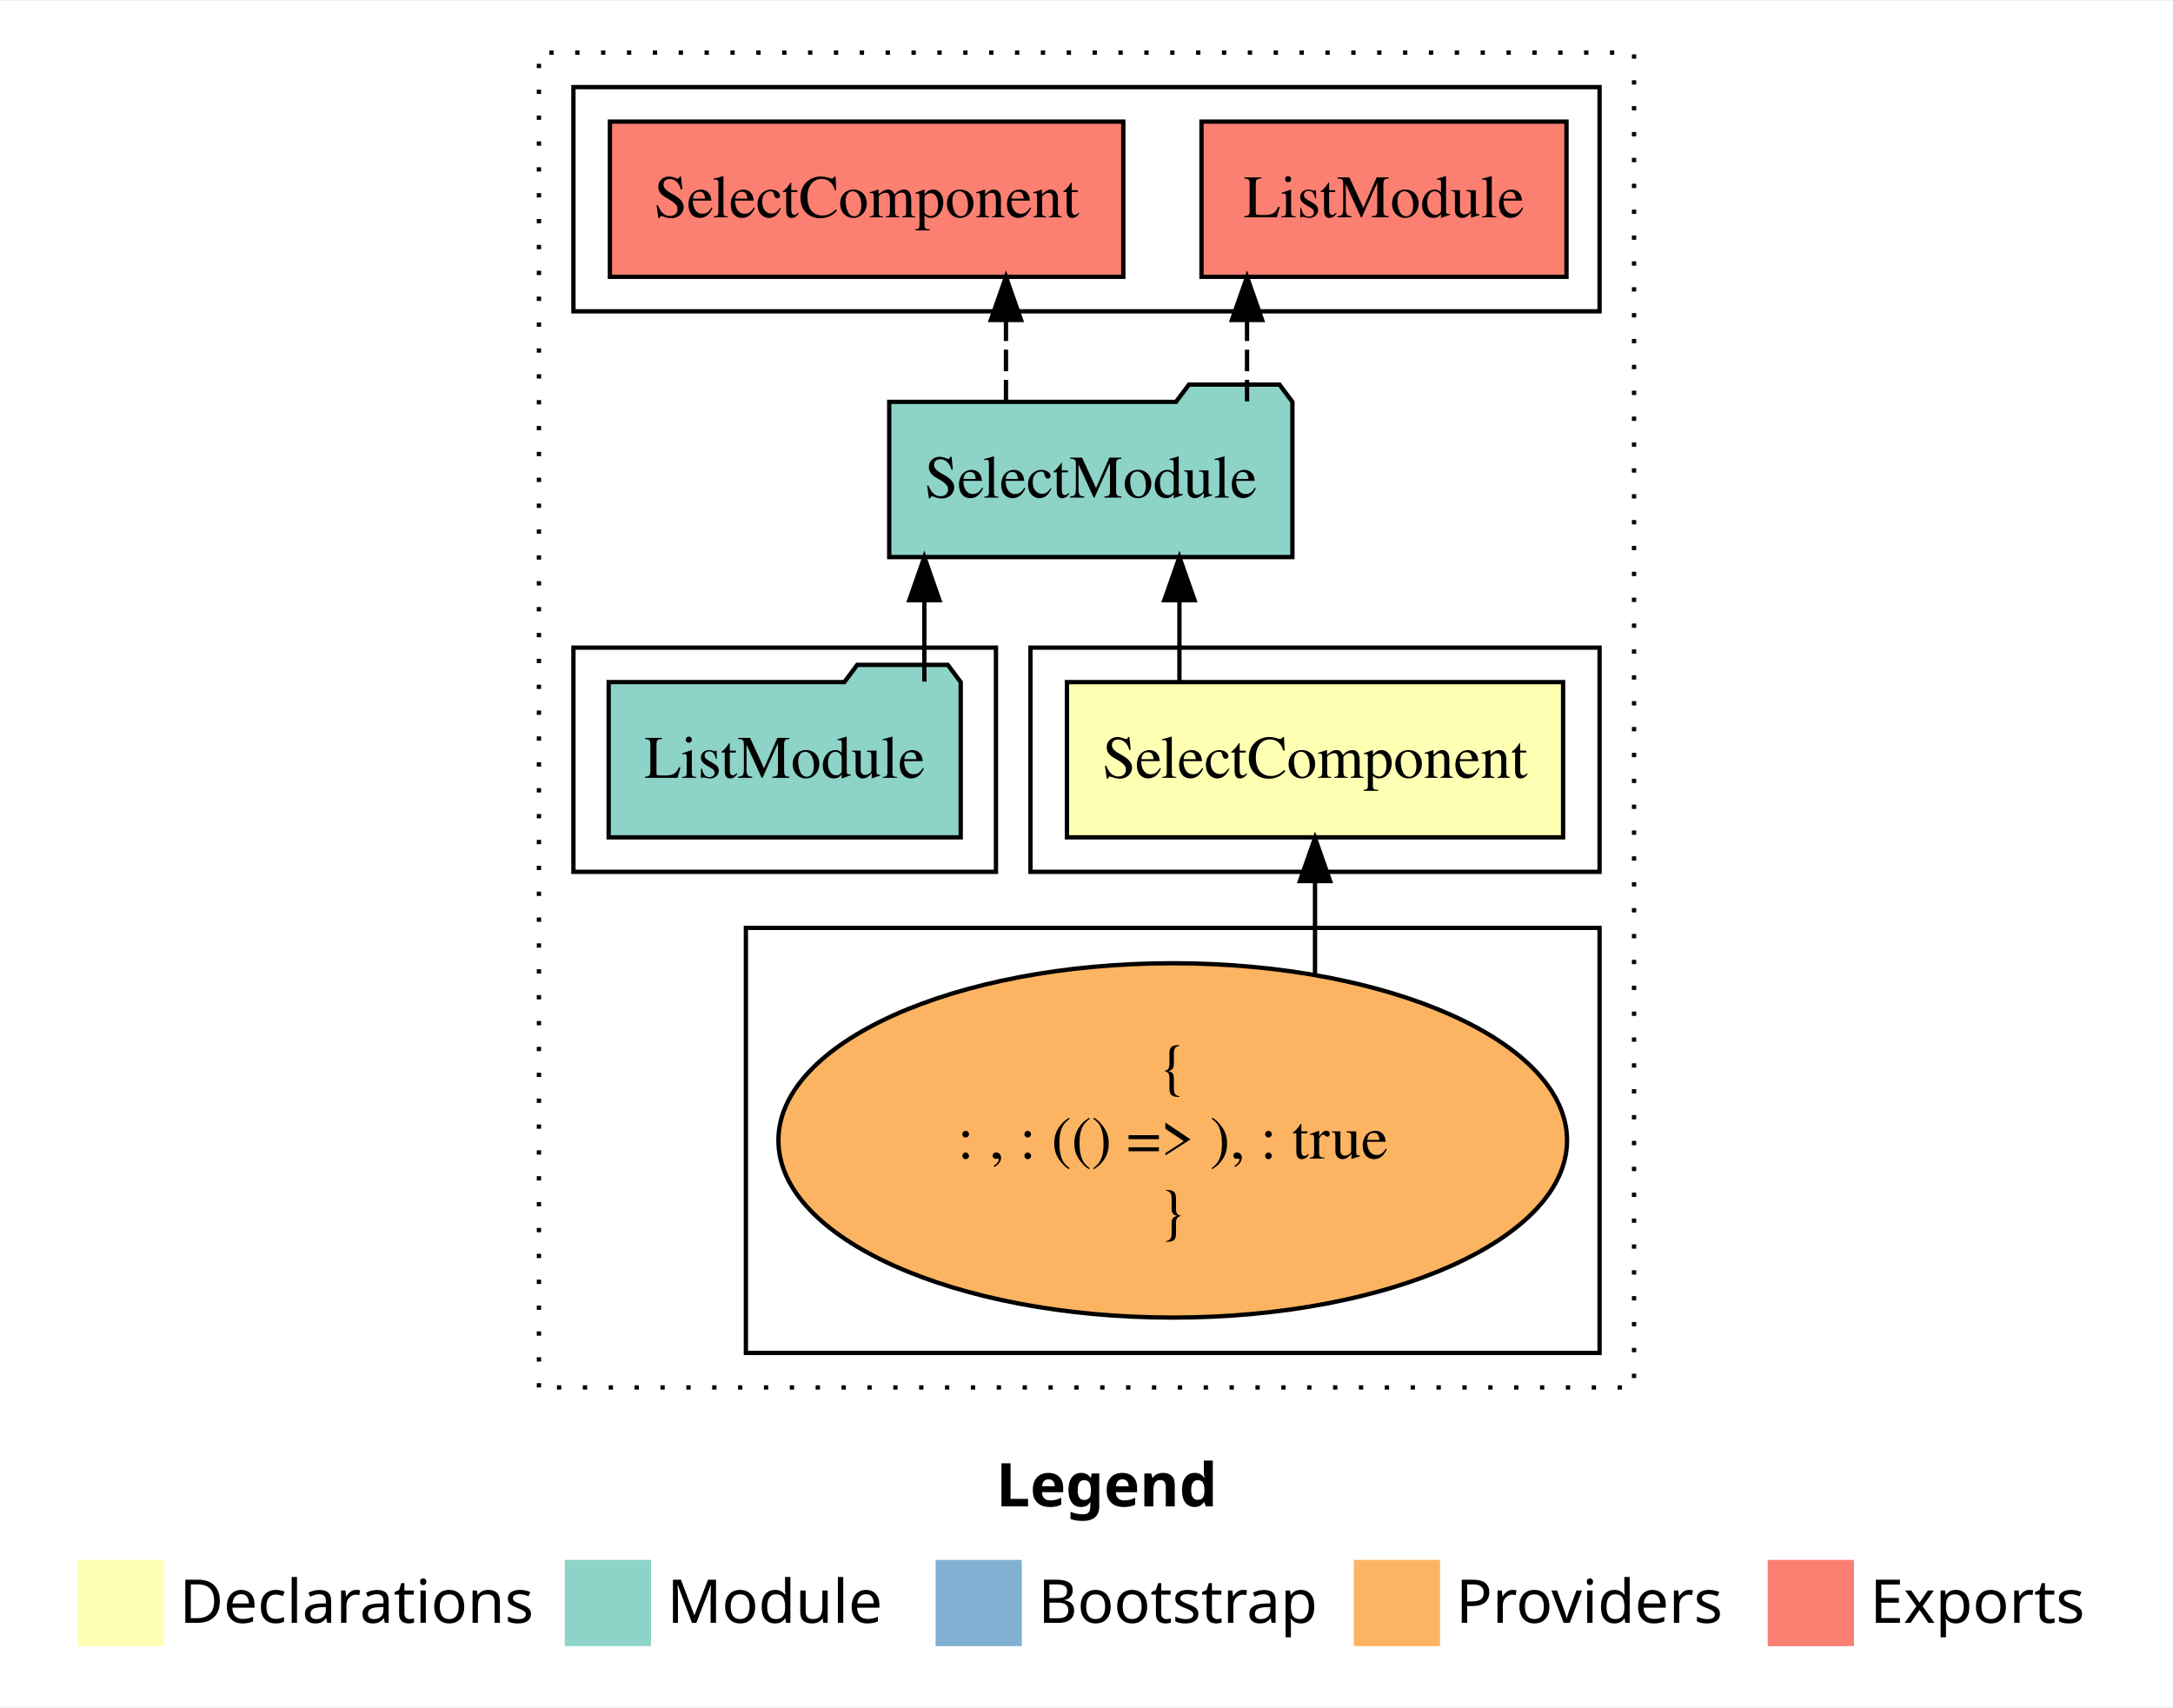
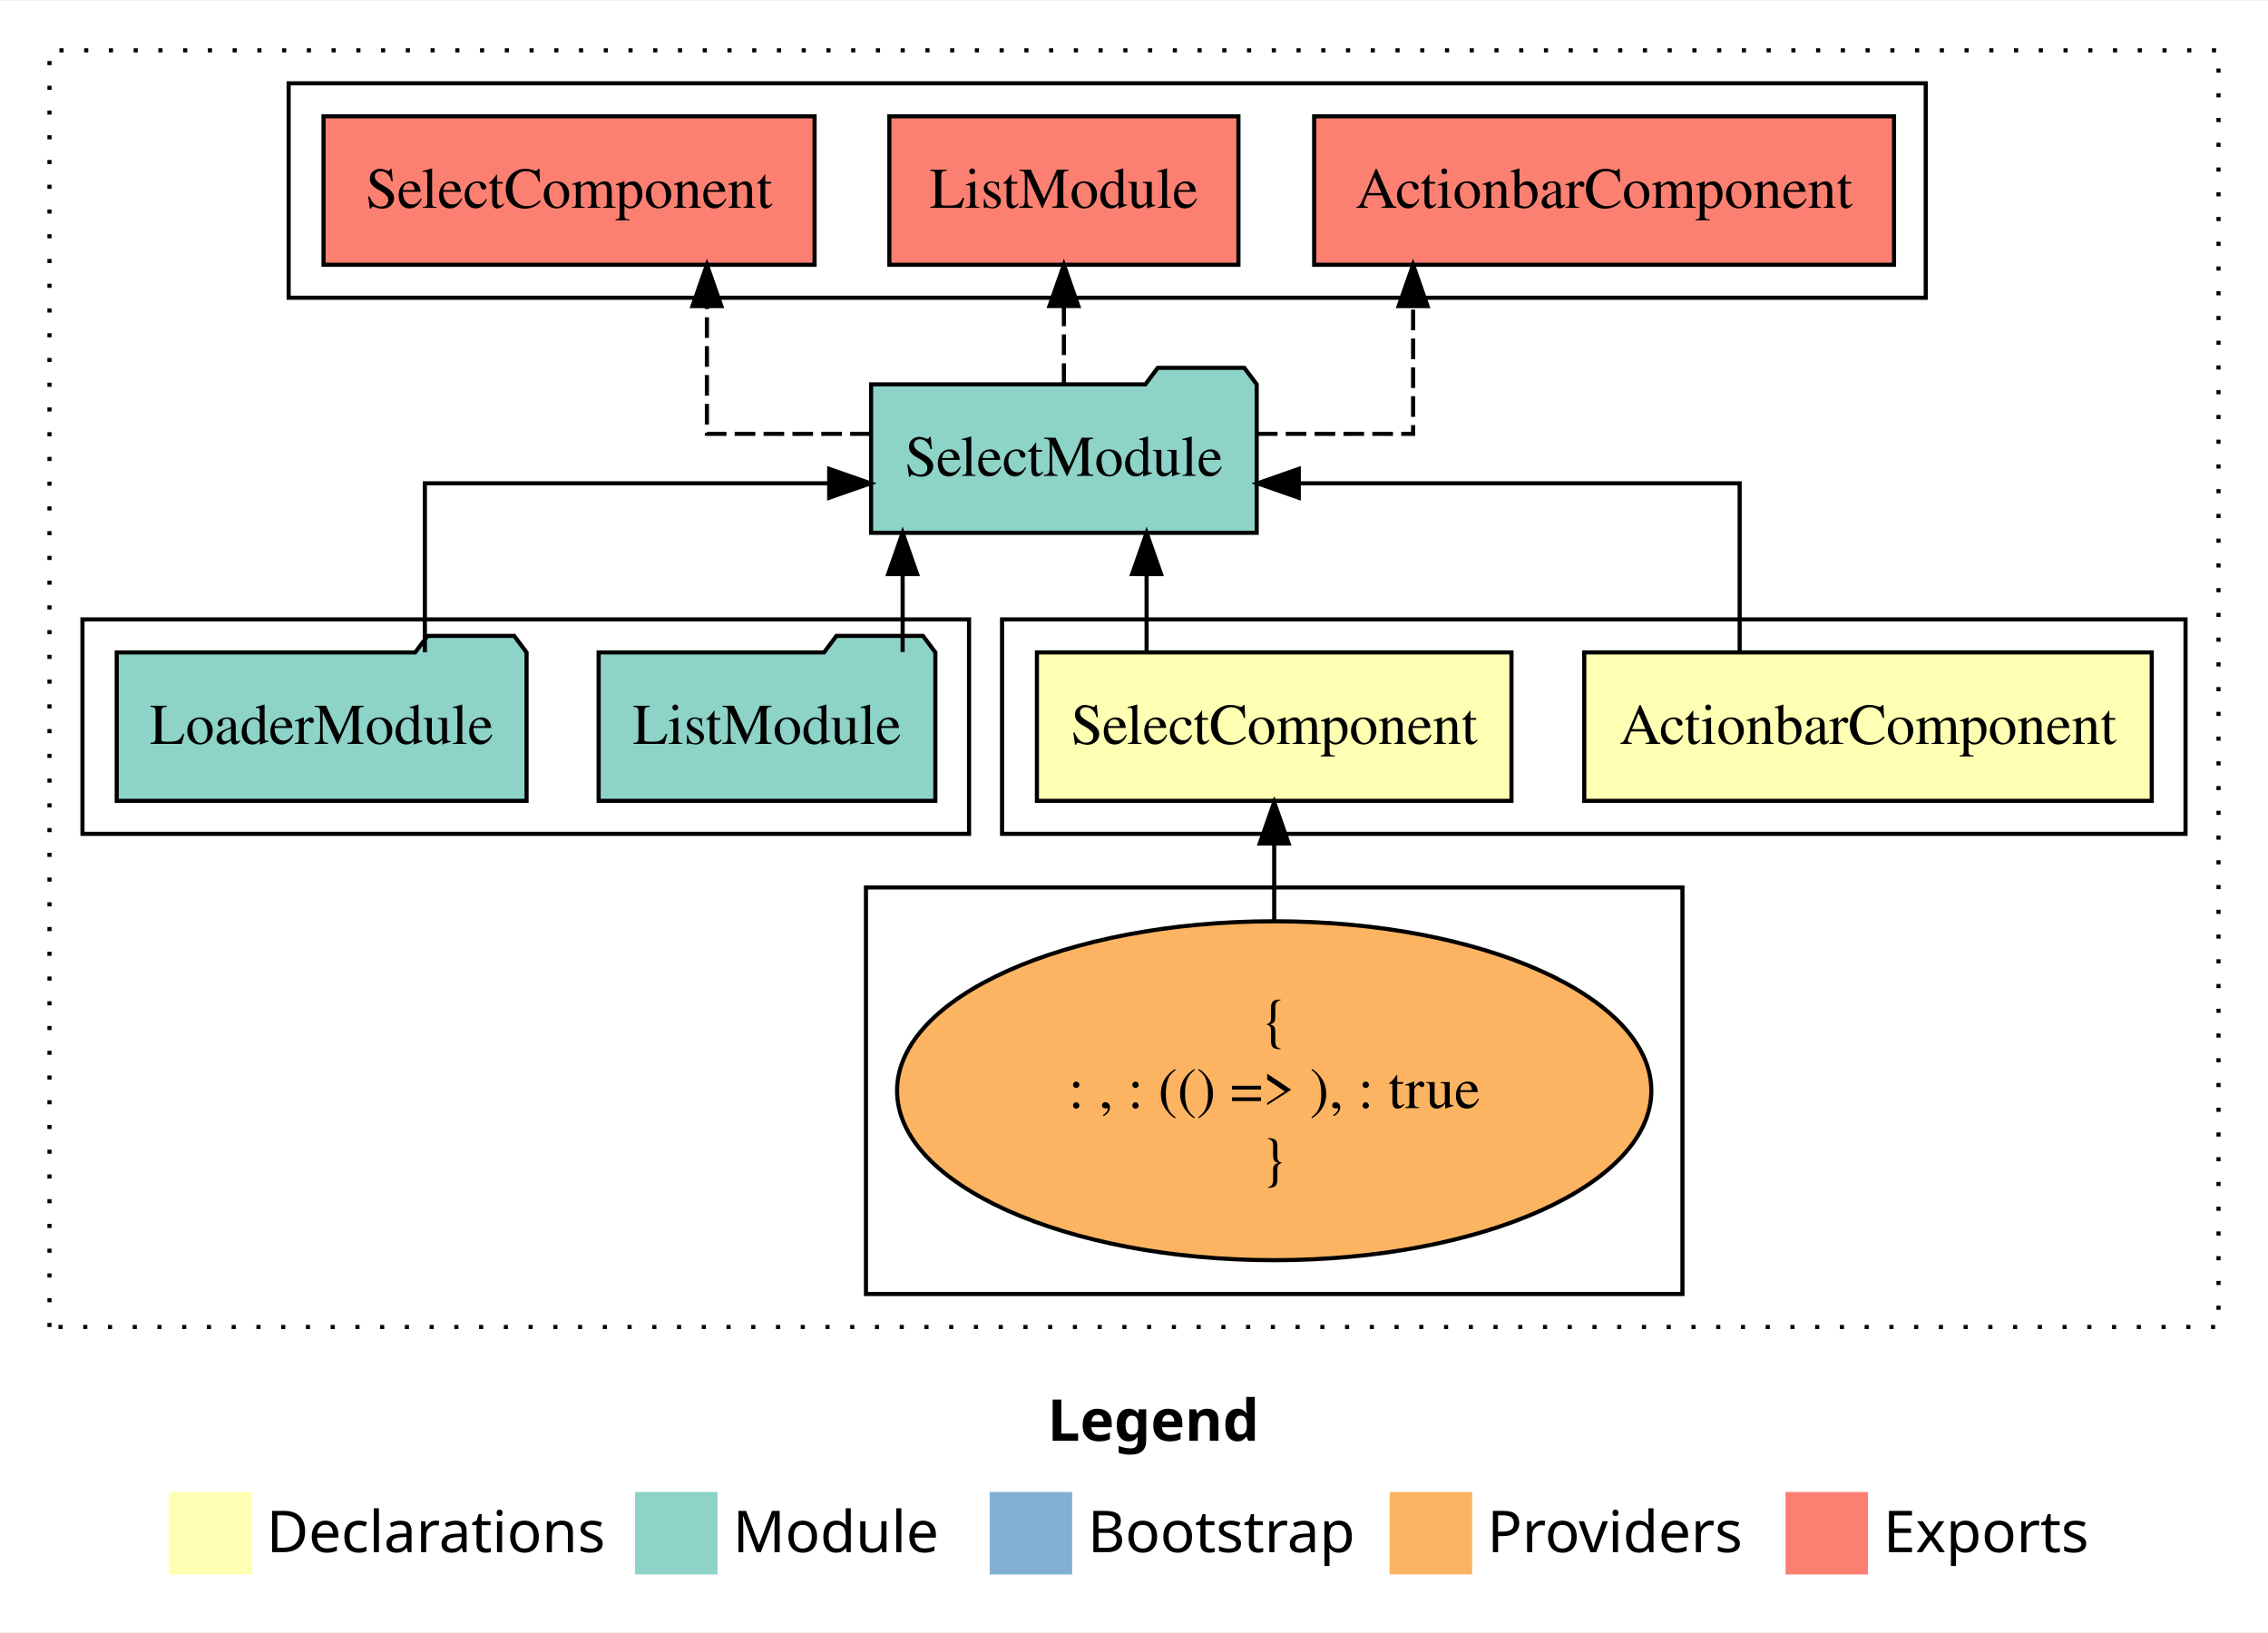
- <svg xmlns="http://www.w3.org/2000/svg" width="504pt" height="396pt" viewBox="0.00 0.00 504.00 395.59">
+ <svg xmlns="http://www.w3.org/2000/svg" width="550pt" height="396pt" viewBox="0.00 0.00 550.00 395.59">
  <g id="graph0" class="graph" transform="scale(1 1) rotate(0) translate(4 391.5901)">
-     <polygon fill="#ffffff" stroke="transparent" points="-4,4 -4,-391.59 500,-391.59 500,4 -4,4" />
-     <text text-anchor="start" x="227.009" y="-42.4" font-family="sans-serif" font-weight="bold" font-size="14.00" fill="#000000">Legend</text>
-     <polygon fill="#ffffb3" stroke="transparent" points="14,-10 14,-30 34,-30 34,-10 14,-10" />
-     <text text-anchor="start" x="37.629" y="-15.4" font-family="sans-serif" font-size="14.00" fill="#000000">  Declarations</text>
-     <polygon fill="#8dd3c7" stroke="transparent" points="127,-10 127,-30 147,-30 147,-10 127,-10" />
-     <text text-anchor="start" x="150.725" y="-15.4" font-family="sans-serif" font-size="14.00" fill="#000000">  Module</text>
-     <polygon fill="#80b1d3" stroke="transparent" points="213,-10 213,-30 233,-30 233,-10 213,-10" />
-     <text text-anchor="start" x="236.781" y="-15.4" font-family="sans-serif" font-size="14.00" fill="#000000">  Bootstrap</text>
-     <polygon fill="#fdb462" stroke="transparent" points="310,-10 310,-30 330,-30 330,-10 310,-10" />
-     <text text-anchor="start" x="333.673" y="-15.4" font-family="sans-serif" font-size="14.00" fill="#000000">  Providers</text>
-     <polygon fill="#fb8072" stroke="transparent" points="406,-10 406,-30 426,-30 426,-10 406,-10" />
-     <text text-anchor="start" x="429.726" y="-15.4" font-family="sans-serif" font-size="14.00" fill="#000000">  Exports</text>
+     <polygon fill="#ffffff" stroke="transparent" points="-4,4 -4,-391.59 546,-391.59 546,4 -4,4" />
+     <text text-anchor="start" x="250.009" y="-42.4" font-family="sans-serif" font-weight="bold" font-size="14.00" fill="#000000">Legend</text>
+     <polygon fill="#ffffb3" stroke="transparent" points="37,-10 37,-30 57,-30 57,-10 37,-10" />
+     <text text-anchor="start" x="60.629" y="-15.4" font-family="sans-serif" font-size="14.00" fill="#000000">  Declarations</text>
+     <polygon fill="#8dd3c7" stroke="transparent" points="150,-10 150,-30 170,-30 170,-10 150,-10" />
+     <text text-anchor="start" x="173.725" y="-15.4" font-family="sans-serif" font-size="14.00" fill="#000000">  Module</text>
+     <polygon fill="#80b1d3" stroke="transparent" points="236,-10 236,-30 256,-30 256,-10 236,-10" />
+     <text text-anchor="start" x="259.781" y="-15.4" font-family="sans-serif" font-size="14.00" fill="#000000">  Bootstrap</text>
+     <polygon fill="#fdb462" stroke="transparent" points="333,-10 333,-30 353,-30 353,-10 333,-10" />
+     <text text-anchor="start" x="356.673" y="-15.4" font-family="sans-serif" font-size="14.00" fill="#000000">  Providers</text>
+     <polygon fill="#fb8072" stroke="transparent" points="429,-10 429,-30 449,-30 449,-10 429,-10" />
+     <text text-anchor="start" x="452.726" y="-15.4" font-family="sans-serif" font-size="14.00" fill="#000000">  Exports</text>
    <g id="clust1" class="cluster">
-       <polygon fill="none" stroke="#000000" stroke-dasharray="1,5" points="121,-70 121,-379.59 375,-379.59 375,-70 121,-70" />
+       <polygon fill="none" stroke="#000000" stroke-dasharray="1,5" points="8,-70 8,-379.59 534,-379.59 534,-70 8,-70" />
    </g>
    <g id="clust2" class="cluster">
-       <polygon fill="none" stroke="#000000" points="235,-189.59 235,-241.59 367,-241.59 367,-189.59 235,-189.59" />
-     </g>
-     <g id="clust3" class="cluster">
-       <polygon fill="none" stroke="#000000" points="169,-78 169,-176.59 367,-176.59 367,-78 169,-78" />
+       <polygon fill="none" stroke="#000000" points="239,-189.59 239,-241.59 526,-241.59 526,-189.59 239,-189.59" />
    </g>
    <g id="clust4" class="cluster">
-       <polygon fill="none" stroke="#000000" points="129,-189.59 129,-241.59 227,-241.59 227,-189.59 129,-189.59" />
+       <polygon fill="none" stroke="#000000" points="206,-78 206,-176.59 404,-176.59 404,-78 206,-78" />
    </g>
    <g id="clust5" class="cluster">
-       <polygon fill="none" stroke="#000000" points="129,-319.59 129,-371.59 367,-371.59 367,-319.59 129,-319.59" />
+       <polygon fill="none" stroke="#000000" points="16,-189.59 16,-241.59 231,-241.59 231,-189.59 16,-189.59" />
+     </g>
+     <g id="clust6" class="cluster">
+       <polygon fill="none" stroke="#000000" points="66,-319.59 66,-371.59 463,-371.59 463,-319.59 66,-319.59" />
    </g>
    <g id="node1" class="node">
-       <polygon fill="#ffffb3" stroke="#000000" points="358.541,-233.59 243.459,-233.59 243.459,-197.59 358.541,-197.59 358.541,-233.59" />
-       <text text-anchor="middle" x="301" y="-211.39" font-family="Times,serif" font-size="14.00" fill="#000000">SelectComponent</text>
+       <polygon fill="#ffffb3" stroke="#000000" points="517.81,-233.59 380.19,-233.59 380.19,-197.59 517.81,-197.59 517.81,-233.59" />
+       <text text-anchor="middle" x="449" y="-211.39" font-family="Times,serif" font-size="14.00" fill="#000000">ActionbarComponent</text>
+     </g>
+     <g id="node3" class="node">
+       <polygon fill="#8dd3c7" stroke="#000000" points="300.758,-298.59 297.758,-302.59 276.758,-302.59 273.758,-298.59 207.242,-298.59 207.242,-262.59 300.758,-262.59 300.758,-298.59" />
+       <text text-anchor="middle" x="254" y="-276.39" font-family="Times,serif" font-size="14.00" fill="#000000">SelectModule</text>
+     </g>
+     <g id="edge1" class="edge">
+       <path fill="none" stroke="#000000" d="M417.875,-233.613C417.875,-250.963 417.875,-274.59 417.875,-274.59 417.875,-274.59 310.96,-274.59 310.96,-274.59" />
+       <polygon fill="#000000" stroke="#000000" points="310.96,-271.09 300.96,-274.59 310.96,-278.09 310.96,-271.09" />
    </g>
    <g id="node2" class="node">
-       <polygon fill="#8dd3c7" stroke="#000000" points="295.758,-298.59 292.758,-302.59 271.758,-302.59 268.758,-298.59 202.242,-298.59 202.242,-262.59 295.758,-262.59 295.758,-298.59" />
-       <text text-anchor="middle" x="249" y="-276.39" font-family="Times,serif" font-size="14.00" fill="#000000">SelectModule</text>
+       <polygon fill="#ffffb3" stroke="#000000" points="362.541,-233.59 247.459,-233.59 247.459,-197.59 362.541,-197.59 362.541,-233.59" />
+       <text text-anchor="middle" x="305" y="-211.39" font-family="Times,serif" font-size="14.00" fill="#000000">SelectComponent</text>
    </g>
-     <g id="edge1" class="edge">
-       <path fill="none" stroke="#000000" d="M269.554,-233.696C269.554,-233.696 269.554,-252.581 269.554,-252.581" />
-       <polygon fill="#000000" stroke="#000000" points="266.054,-252.581 269.554,-262.581 273.054,-252.581 266.054,-252.581" />
+     <g id="edge2" class="edge">
+       <path fill="none" stroke="#000000" d="M274.054,-233.696C274.054,-233.696 274.054,-252.581 274.054,-252.581" />
+       <polygon fill="#000000" stroke="#000000" points="270.554,-252.581 274.054,-262.581 277.554,-252.581 270.554,-252.581" />
+     </g>
+     <g id="node7" class="node">
+       <polygon fill="#fb8072" stroke="#000000" points="455.31,-363.59 314.69,-363.59 314.69,-327.59 455.31,-327.59 455.31,-363.59" />
+       <text text-anchor="middle" x="385" y="-341.39" font-family="Times,serif" font-size="14.00" fill="#000000">ActionbarComponent </text>
+     </g>
+     <g id="edge6" class="edge">
+       <path fill="none" stroke="#000000" stroke-dasharray="5,2" d="M300.8,-286.59C320.384,-286.59 338.683,-286.59 338.683,-286.59 338.683,-286.59 338.683,-317.567 338.683,-317.567" />
+       <polygon fill="#000000" stroke="#000000" points="335.183,-317.567 338.683,-327.567 342.183,-317.568 335.183,-317.567" />
+     </g>
+     <g id="node8" class="node">
+       <polygon fill="#fb8072" stroke="#000000" points="296.328,-363.59 211.672,-363.59 211.672,-327.59 296.328,-327.59 296.328,-363.59" />
+       <text text-anchor="middle" x="254" y="-341.39" font-family="Times,serif" font-size="14.00" fill="#000000">ListModule </text>
+     </g>
+     <g id="edge7" class="edge">
+       <path fill="none" stroke="#000000" stroke-dasharray="5,2" d="M254,-298.696C254,-298.696 254,-317.581 254,-317.581" />
+       <polygon fill="#000000" stroke="#000000" points="250.5,-317.581 254,-327.581 257.5,-317.581 250.5,-317.581" />
+     </g>
+     <g id="node9" class="node">
+       <polygon fill="#fb8072" stroke="#000000" points="193.54,-363.59 74.46,-363.59 74.46,-327.59 193.54,-327.59 193.54,-363.59" />
+       <text text-anchor="middle" x="134" y="-341.39" font-family="Times,serif" font-size="14.00" fill="#000000">SelectComponent </text>
+     </g>
+     <g id="edge8" class="edge">
+       <path fill="none" stroke="#000000" stroke-dasharray="5,2" d="M207.167,-286.59C186.768,-286.59 167.428,-286.59 167.428,-286.59 167.428,-286.59 167.428,-317.567 167.428,-317.567" />
+       <polygon fill="#000000" stroke="#000000" points="163.928,-317.567 167.428,-327.567 170.928,-317.568 163.928,-317.567" />
+     </g>
+     <g id="node4" class="node">
+       <ellipse fill="#fdb462" stroke="#000000" cx="305" cy="-127.295" rx="91.456" ry="41.091" />
+       <text text-anchor="middle" x="305" y="-139.895" font-family="Times,serif" font-size="14.00" fill="#000000">{</text>
+       <text text-anchor="middle" x="305" y="-123.095" font-family="Times,serif" font-size="14.00" fill="#000000">    : , : (() =&gt; ), : true</text>
+       <text text-anchor="middle" x="305" y="-106.295" font-family="Times,serif" font-size="14.00" fill="#000000">}</text>
+     </g>
+     <g id="edge3" class="edge">
+       <path fill="none" stroke="#000000" d="M305,-168.599C305,-168.599 305,-187.255 305,-187.255" />
+       <polygon fill="#000000" stroke="#000000" points="301.5,-187.255 305,-197.255 308.5,-187.255 301.5,-187.255" />
    </g>
    <g id="node5" class="node">
-       <polygon fill="#fb8072" stroke="#000000" points="359.328,-363.59 274.672,-363.59 274.672,-327.59 359.328,-327.59 359.328,-363.59" />
-       <text text-anchor="middle" x="317" y="-341.39" font-family="Times,serif" font-size="14.00" fill="#000000">ListModule </text>
+       <polygon fill="#8dd3c7" stroke="#000000" points="222.829,-233.59 219.829,-237.59 198.829,-237.59 195.829,-233.59 141.171,-233.59 141.171,-197.59 222.829,-197.59 222.829,-233.59" />
+       <text text-anchor="middle" x="182" y="-211.39" font-family="Times,serif" font-size="14.00" fill="#000000">ListModule</text>
    </g>
    <g id="edge4" class="edge">
-       <path fill="none" stroke="#000000" stroke-dasharray="5,2" d="M285.232,-298.696C285.232,-298.696 285.232,-317.581 285.232,-317.581" />
-       <polygon fill="#000000" stroke="#000000" points="281.732,-317.581 285.232,-327.581 288.732,-317.581 281.732,-317.581" />
+       <path fill="none" stroke="#000000" d="M214.893,-233.696C214.893,-233.696 214.893,-252.581 214.893,-252.581" />
+       <polygon fill="#000000" stroke="#000000" points="211.393,-252.581 214.893,-262.581 218.393,-252.581 211.393,-252.581" />
    </g>
    <g id="node6" class="node">
-       <polygon fill="#fb8072" stroke="#000000" points="256.54,-363.59 137.46,-363.59 137.46,-327.59 256.54,-327.59 256.54,-363.59" />
-       <text text-anchor="middle" x="197" y="-341.39" font-family="Times,serif" font-size="14.00" fill="#000000">SelectComponent </text>
+       <polygon fill="#8dd3c7" stroke="#000000" points="123.692,-233.59 120.692,-237.59 99.692,-237.59 96.692,-233.59 24.308,-233.59 24.308,-197.59 123.692,-197.59 123.692,-233.59" />
+       <text text-anchor="middle" x="74" y="-211.39" font-family="Times,serif" font-size="14.00" fill="#000000">LoaderModule</text>
    </g>
    <g id="edge5" class="edge">
-       <path fill="none" stroke="#000000" stroke-dasharray="5,2" d="M229.321,-298.696C229.321,-298.696 229.321,-317.581 229.321,-317.581" />
-       <polygon fill="#000000" stroke="#000000" points="225.821,-317.581 229.321,-327.581 232.821,-317.581 225.821,-317.581" />
-     </g>
-     <g id="node3" class="node">
-       <ellipse fill="#fdb462" stroke="#000000" cx="268" cy="-127.295" rx="91.456" ry="41.091" />
-       <text text-anchor="middle" x="268" y="-139.895" font-family="Times,serif" font-size="14.00" fill="#000000">{</text>
-       <text text-anchor="middle" x="268" y="-123.095" font-family="Times,serif" font-size="14.00" fill="#000000">    : , : (() =&gt; ), : true</text>
-       <text text-anchor="middle" x="268" y="-106.295" font-family="Times,serif" font-size="14.00" fill="#000000">}</text>
-     </g>
-     <g id="edge2" class="edge">
-       <path fill="none" stroke="#000000" d="M301,-166.023C301,-166.023 301,-187.441 301,-187.441" />
-       <polygon fill="#000000" stroke="#000000" points="297.5,-187.441 301,-197.441 304.5,-187.441 297.5,-187.441" />
-     </g>
-     <g id="node4" class="node">
-       <polygon fill="#8dd3c7" stroke="#000000" points="218.829,-233.59 215.829,-237.59 194.829,-237.59 191.829,-233.59 137.171,-233.59 137.171,-197.59 218.829,-197.59 218.829,-233.59" />
-       <text text-anchor="middle" x="178" y="-211.39" font-family="Times,serif" font-size="14.00" fill="#000000">ListModule</text>
-     </g>
-     <g id="edge3" class="edge">
-       <path fill="none" stroke="#000000" d="M210.393,-233.696C210.393,-233.696 210.393,-252.581 210.393,-252.581" />
-       <polygon fill="#000000" stroke="#000000" points="206.893,-252.581 210.393,-262.581 213.893,-252.581 206.893,-252.581" />
+       <path fill="none" stroke="#000000" d="M99.038,-233.613C99.038,-250.963 99.038,-274.59 99.038,-274.59 99.038,-274.59 197.086,-274.59 197.086,-274.59" />
+       <polygon fill="#000000" stroke="#000000" points="197.086,-278.09 207.086,-274.59 197.086,-271.09 197.086,-278.09" />
    </g>
  </g>
</svg>
